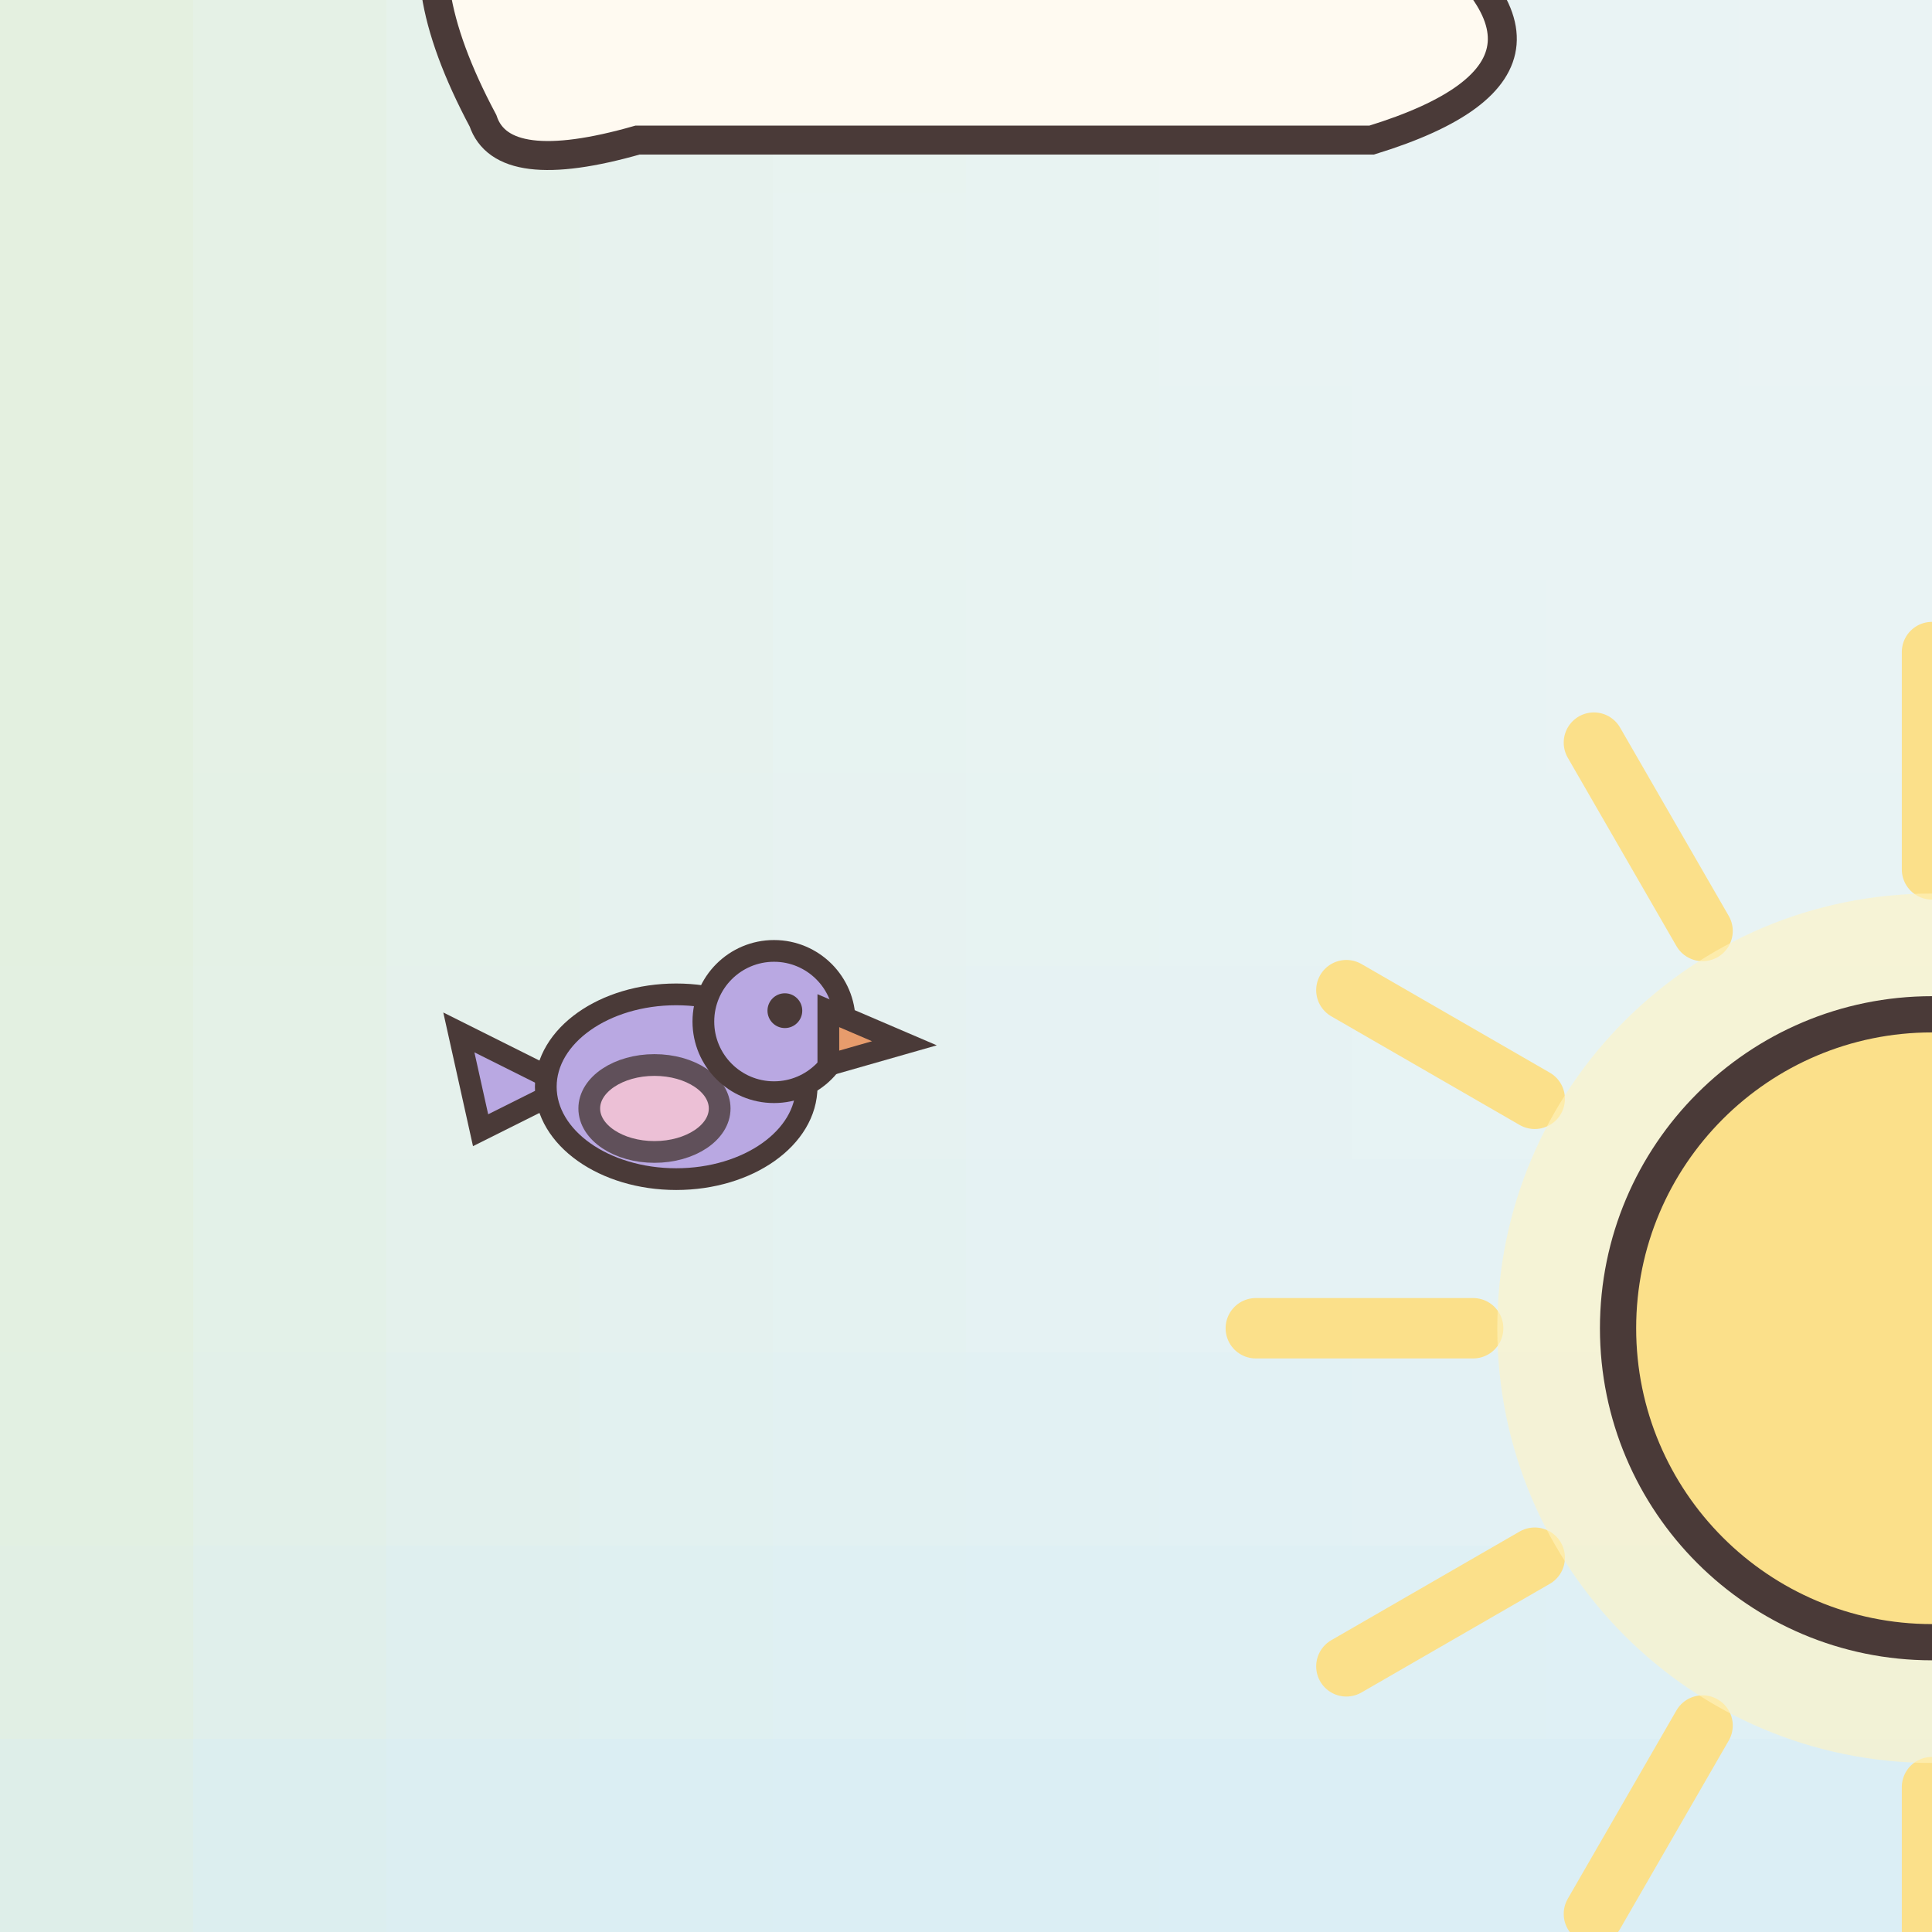
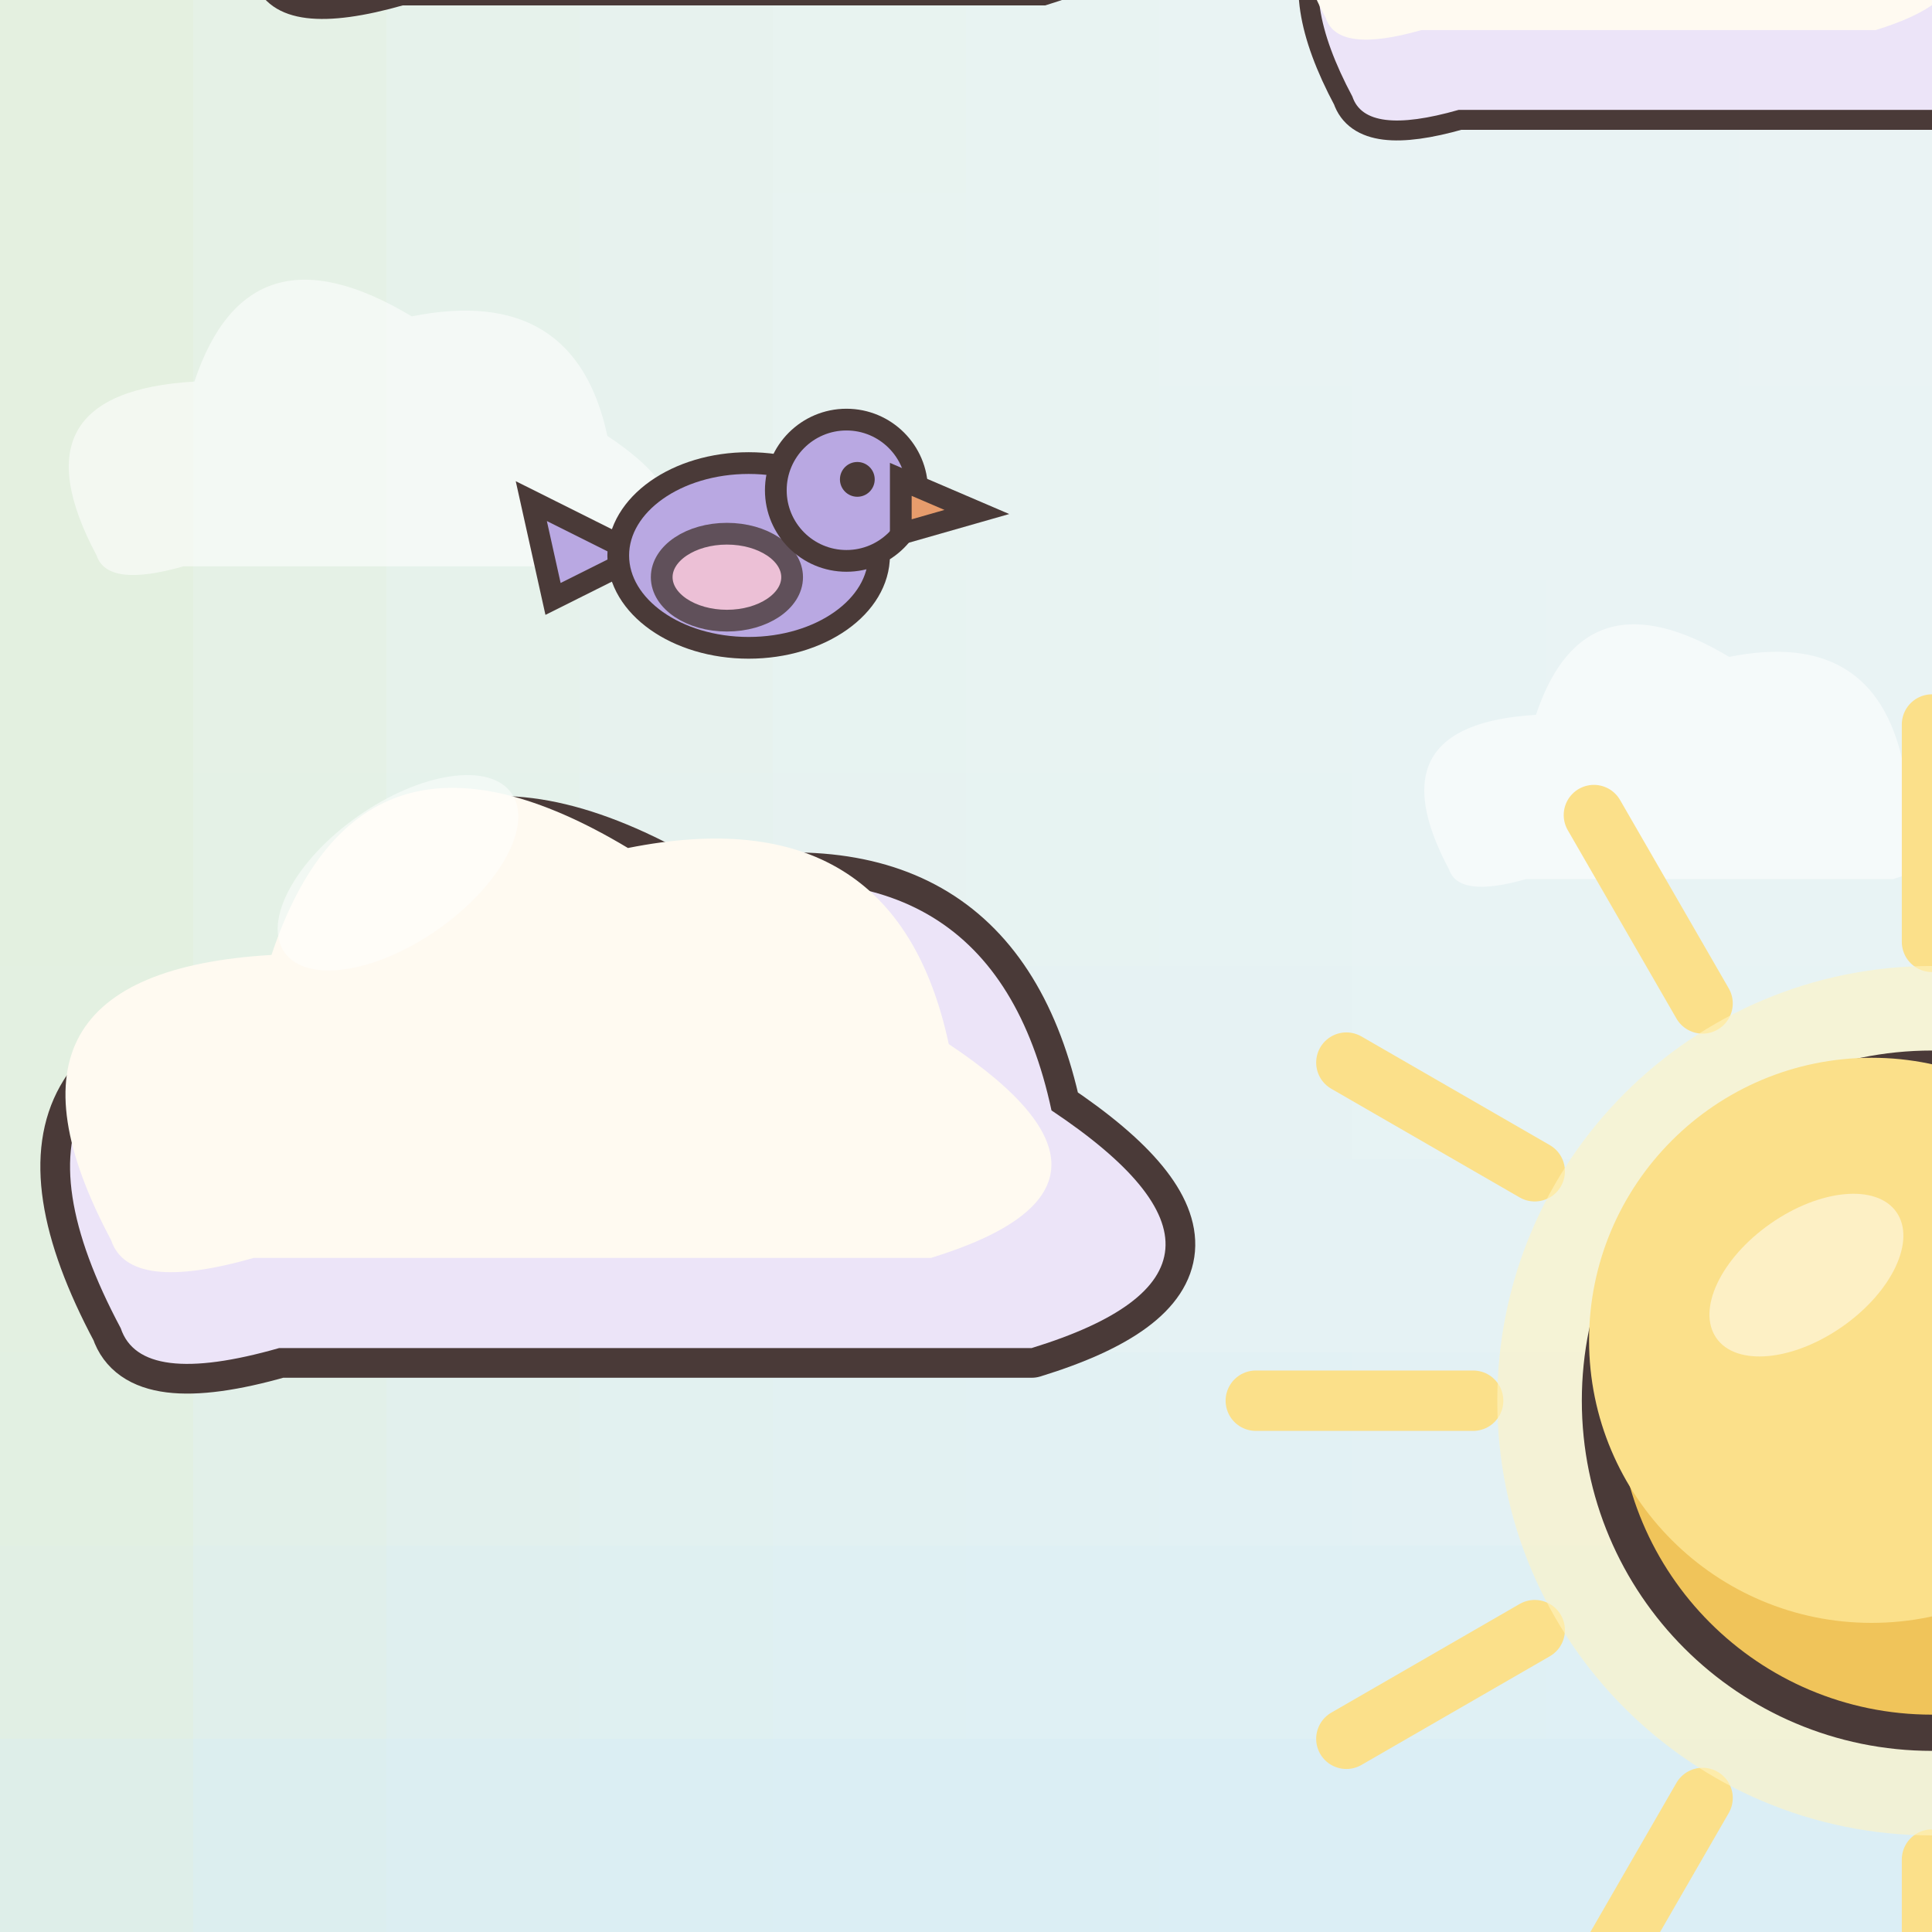
<svg xmlns="http://www.w3.org/2000/svg" width="160" height="160" viewBox="0 160 160 160">
  <rect width="320" height="320" fill="#eef7fb" />
  <rect x="0" y="0" width="17" height="17" fill="#d8e7e8" />
  <rect x="16" y="0" width="17" height="17" fill="#d4e4ed" />
  <rect x="32" y="0" width="17" height="17" fill="#d3e3f0" />
  <rect x="48" y="0" width="17" height="17" fill="#d2e2f1" />
  <rect x="64" y="0" width="17" height="17" fill="#d1e2f2" />
  <rect x="80" y="0" width="17" height="17" fill="#d1e2f2" />
  <rect x="96" y="0" width="17" height="17" fill="#d1e2f2" />
  <rect x="112" y="0" width="17" height="17" fill="#d1e1f2" />
  <rect x="128" y="0" width="17" height="17" fill="#d1e1f2" />
  <rect x="144" y="0" width="17" height="17" fill="#d1e1f2" />
  <rect x="160" y="0" width="17" height="17" fill="#d1e1f2" />
  <rect x="176" y="0" width="17" height="17" fill="#d1e1f2" />
  <rect x="192" y="0" width="17" height="17" fill="#d1e2f2" />
  <rect x="208" y="0" width="17" height="17" fill="#d2e2f2" />
  <rect x="224" y="0" width="17" height="17" fill="#d2e2f2" />
  <rect x="240" y="0" width="17" height="17" fill="#d3e2f1" />
  <rect x="256" y="0" width="17" height="17" fill="#d4e3f0" />
  <rect x="272" y="0" width="17" height="17" fill="#d6e3ee" />
  <rect x="288" y="0" width="17" height="17" fill="#dbe5eb" />
  <rect x="304" y="0" width="17" height="17" fill="#e4e8e3" />
  <rect x="0" y="16" width="17" height="17" fill="#deebe4" />
  <rect x="16" y="16" width="17" height="17" fill="#dbe9ea" />
  <rect x="32" y="16" width="17" height="17" fill="#d9e8ee" />
  <rect x="48" y="16" width="17" height="17" fill="#d9e7f0" />
  <rect x="64" y="16" width="17" height="17" fill="#d8e7f1" />
  <rect x="80" y="16" width="17" height="17" fill="#d8e7f2" />
  <rect x="96" y="16" width="17" height="17" fill="#d8e7f2" />
  <rect x="112" y="16" width="17" height="17" fill="#d8e6f3" />
  <rect x="128" y="16" width="17" height="17" fill="#d8e6f3" />
  <rect x="144" y="16" width="17" height="17" fill="#d8e6f3" />
  <rect x="160" y="16" width="17" height="17" fill="#d8e6f3" />
  <rect x="176" y="16" width="17" height="17" fill="#d8e6f3" />
  <rect x="192" y="16" width="17" height="17" fill="#d9e6f2" />
  <rect x="208" y="16" width="17" height="17" fill="#d9e7f2" />
  <rect x="224" y="16" width="17" height="17" fill="#dae7f1" />
  <rect x="240" y="16" width="17" height="17" fill="#dbe7f0" />
  <rect x="256" y="16" width="17" height="17" fill="#dde8ee" />
  <rect x="272" y="16" width="17" height="17" fill="#e0e9eb" />
  <rect x="288" y="16" width="17" height="17" fill="#e5eae6" />
  <rect x="304" y="16" width="17" height="17" fill="#eeedde" />
  <rect x="0" y="32" width="17" height="17" fill="#e0ede2" />
  <rect x="16" y="32" width="17" height="17" fill="#dfece8" />
  <rect x="32" y="32" width="17" height="17" fill="#deeced" />
  <rect x="48" y="32" width="17" height="17" fill="#deebef" />
  <rect x="64" y="32" width="17" height="17" fill="#ddebf1" />
  <rect x="80" y="32" width="17" height="17" fill="#ddebf2" />
  <rect x="96" y="32" width="17" height="17" fill="#ddeaf3" />
  <rect x="112" y="32" width="17" height="17" fill="#ddeaf3" />
  <rect x="128" y="32" width="17" height="17" fill="#ddeaf3" />
  <rect x="144" y="32" width="17" height="17" fill="#ddeaf3" />
  <rect x="160" y="32" width="17" height="17" fill="#deeaf3" />
  <rect x="176" y="32" width="17" height="17" fill="#deeaf3" />
  <rect x="192" y="32" width="17" height="17" fill="#deeaf3" />
  <rect x="208" y="32" width="17" height="17" fill="#dfebf2" />
  <rect x="224" y="32" width="17" height="17" fill="#e0ebf1" />
  <rect x="240" y="32" width="17" height="17" fill="#e1ebef" />
  <rect x="256" y="32" width="17" height="17" fill="#e3ebed" />
  <rect x="272" y="32" width="17" height="17" fill="#e6ece9" />
  <rect x="288" y="32" width="17" height="17" fill="#ebede4" />
  <rect x="304" y="32" width="17" height="17" fill="#f3efdb" />
  <rect x="0" y="48" width="17" height="17" fill="#e2eee1" />
  <rect x="16" y="48" width="17" height="17" fill="#e1eee7" />
  <rect x="32" y="48" width="17" height="17" fill="#e1eeec" />
  <rect x="48" y="48" width="17" height="17" fill="#e1edef" />
  <rect x="64" y="48" width="17" height="17" fill="#e1edf1" />
  <rect x="80" y="48" width="17" height="17" fill="#e1edf2" />
  <rect x="96" y="48" width="17" height="17" fill="#e1edf3" />
  <rect x="112" y="48" width="17" height="17" fill="#e1edf3" />
  <rect x="128" y="48" width="17" height="17" fill="#e1edf3" />
  <rect x="144" y="48" width="17" height="17" fill="#e1edf4" />
  <rect x="160" y="48" width="17" height="17" fill="#e2edf3" />
  <rect x="176" y="48" width="17" height="17" fill="#e2edf3" />
  <rect x="192" y="48" width="17" height="17" fill="#e3edf3" />
  <rect x="208" y="48" width="17" height="17" fill="#e3edf2" />
  <rect x="224" y="48" width="17" height="17" fill="#e4edf1" />
  <rect x="240" y="48" width="17" height="17" fill="#e6eeef" />
  <rect x="256" y="48" width="17" height="17" fill="#e8eeec" />
  <rect x="272" y="48" width="17" height="17" fill="#ebeee8" />
  <rect x="288" y="48" width="17" height="17" fill="#efefe2" />
  <rect x="304" y="48" width="17" height="17" fill="#f5f0da" />
  <rect x="0" y="64" width="17" height="17" fill="#e2efe0" />
  <rect x="16" y="64" width="17" height="17" fill="#e3efe7" />
  <rect x="32" y="64" width="17" height="17" fill="#e3efeb" />
  <rect x="48" y="64" width="17" height="17" fill="#e3efee" />
  <rect x="64" y="64" width="17" height="17" fill="#e3eff1" />
  <rect x="80" y="64" width="17" height="17" fill="#e3eff2" />
  <rect x="96" y="64" width="17" height="17" fill="#e4eff3" />
  <rect x="112" y="64" width="17" height="17" fill="#e4eff3" />
  <rect x="128" y="64" width="17" height="17" fill="#e4eff4" />
  <rect x="144" y="64" width="17" height="17" fill="#e4eff4" />
  <rect x="160" y="64" width="17" height="17" fill="#e5eff4" />
  <rect x="176" y="64" width="17" height="17" fill="#e5eff3" />
  <rect x="192" y="64" width="17" height="17" fill="#e5eff3" />
  <rect x="208" y="64" width="17" height="17" fill="#e6eff2" />
  <rect x="224" y="64" width="17" height="17" fill="#e7eff1" />
  <rect x="240" y="64" width="17" height="17" fill="#e8efef" />
  <rect x="256" y="64" width="17" height="17" fill="#eaf0ec" />
  <rect x="272" y="64" width="17" height="17" fill="#edf0e8" />
  <rect x="288" y="64" width="17" height="17" fill="#f1f0e1" />
  <rect x="304" y="64" width="17" height="17" fill="#f7f1d9" />
  <rect x="0" y="80" width="17" height="17" fill="#e3efe0" />
  <rect x="16" y="80" width="17" height="17" fill="#e4f0e6" />
  <rect x="32" y="80" width="17" height="17" fill="#e4f0eb" />
  <rect x="48" y="80" width="17" height="17" fill="#e5f0ee" />
  <rect x="64" y="80" width="17" height="17" fill="#e5f0f0" />
  <rect x="80" y="80" width="17" height="17" fill="#e5f0f2" />
  <rect x="96" y="80" width="17" height="17" fill="#e5f0f3" />
  <rect x="112" y="80" width="17" height="17" fill="#e6f0f3" />
  <rect x="128" y="80" width="17" height="17" fill="#e6f0f4" />
  <rect x="144" y="80" width="17" height="17" fill="#e6f1f4" />
  <rect x="160" y="80" width="17" height="17" fill="#e7f1f4" />
  <rect x="176" y="80" width="17" height="17" fill="#e7f1f3" />
  <rect x="192" y="80" width="17" height="17" fill="#e7f1f3" />
  <rect x="208" y="80" width="17" height="17" fill="#e8f1f2" />
  <rect x="224" y="80" width="17" height="17" fill="#e9f1f0" />
  <rect x="240" y="80" width="17" height="17" fill="#eaf1ee" />
  <rect x="256" y="80" width="17" height="17" fill="#ecf1eb" />
  <rect x="272" y="80" width="17" height="17" fill="#eff1e7" />
  <rect x="288" y="80" width="17" height="17" fill="#f3f1e1" />
  <rect x="304" y="80" width="17" height="17" fill="#f7f1d8" />
  <rect x="0" y="96" width="17" height="17" fill="#e3f0e0" />
  <rect x="16" y="96" width="17" height="17" fill="#e4f0e6" />
  <rect x="32" y="96" width="17" height="17" fill="#e5f1eb" />
  <rect x="48" y="96" width="17" height="17" fill="#e6f1ee" />
  <rect x="64" y="96" width="17" height="17" fill="#e6f1f0" />
  <rect x="80" y="96" width="17" height="17" fill="#e6f1f2" />
  <rect x="96" y="96" width="17" height="17" fill="#e7f1f3" />
  <rect x="112" y="96" width="17" height="17" fill="#e7f1f3" />
  <rect x="128" y="96" width="17" height="17" fill="#e7f1f4" />
  <rect x="144" y="96" width="17" height="17" fill="#e8f1f4" />
  <rect x="160" y="96" width="17" height="17" fill="#e8f2f4" />
  <rect x="176" y="96" width="17" height="17" fill="#e8f2f3" />
  <rect x="192" y="96" width="17" height="17" fill="#e9f2f3" />
  <rect x="208" y="96" width="17" height="17" fill="#e9f2f2" />
  <rect x="224" y="96" width="17" height="17" fill="#eaf2f0" />
  <rect x="240" y="96" width="17" height="17" fill="#ecf2ee" />
  <rect x="256" y="96" width="17" height="17" fill="#edf1eb" />
  <rect x="272" y="96" width="17" height="17" fill="#f0f1e7" />
  <rect x="288" y="96" width="17" height="17" fill="#f3f1e0" />
  <rect x="304" y="96" width="17" height="17" fill="#f8f1d8" />
  <rect x="0" y="112" width="17" height="17" fill="#e3f0e0" />
  <rect x="16" y="112" width="17" height="17" fill="#e4f0e6" />
  <rect x="32" y="112" width="17" height="17" fill="#e5f1eb" />
  <rect x="48" y="112" width="17" height="17" fill="#e6f1ee" />
  <rect x="64" y="112" width="17" height="17" fill="#e7f2f0" />
  <rect x="80" y="112" width="17" height="17" fill="#e7f2f2" />
  <rect x="96" y="112" width="17" height="17" fill="#e7f2f3" />
  <rect x="112" y="112" width="17" height="17" fill="#e8f2f4" />
  <rect x="128" y="112" width="17" height="17" fill="#e8f2f4" />
  <rect x="144" y="112" width="17" height="17" fill="#e8f2f4" />
  <rect x="160" y="112" width="17" height="17" fill="#e9f2f4" />
  <rect x="176" y="112" width="17" height="17" fill="#e9f2f3" />
  <rect x="192" y="112" width="17" height="17" fill="#eaf2f3" />
  <rect x="208" y="112" width="17" height="17" fill="#eaf2f2" />
  <rect x="224" y="112" width="17" height="17" fill="#ebf2f0" />
  <rect x="240" y="112" width="17" height="17" fill="#ecf2ee" />
  <rect x="256" y="112" width="17" height="17" fill="#eef2eb" />
  <rect x="272" y="112" width="17" height="17" fill="#f1f2e7" />
  <rect x="288" y="112" width="17" height="17" fill="#f4f2e0" />
  <rect x="304" y="112" width="17" height="17" fill="#f8f1d8" />
  <rect x="0" y="128" width="17" height="17" fill="#e3f0e0" />
  <rect x="16" y="128" width="17" height="17" fill="#e5f1e6" />
  <rect x="32" y="128" width="17" height="17" fill="#e6f1eb" />
  <rect x="48" y="128" width="17" height="17" fill="#e7f2ee" />
  <rect x="64" y="128" width="17" height="17" fill="#e7f2f0" />
  <rect x="80" y="128" width="17" height="17" fill="#e8f2f2" />
  <rect x="96" y="128" width="17" height="17" fill="#e8f2f3" />
  <rect x="112" y="128" width="17" height="17" fill="#e8f3f4" />
  <rect x="128" y="128" width="17" height="17" fill="#e9f3f4" />
  <rect x="144" y="128" width="17" height="17" fill="#e9f3f4" />
  <rect x="160" y="128" width="17" height="17" fill="#e9f3f4" />
  <rect x="176" y="128" width="17" height="17" fill="#eaf3f4" />
  <rect x="192" y="128" width="17" height="17" fill="#eaf3f3" />
  <rect x="208" y="128" width="17" height="17" fill="#ebf3f2" />
  <rect x="224" y="128" width="17" height="17" fill="#ecf3f0" />
  <rect x="240" y="128" width="17" height="17" fill="#edf2ee" />
  <rect x="256" y="128" width="17" height="17" fill="#eff2eb" />
  <rect x="272" y="128" width="17" height="17" fill="#f1f2e6" />
  <rect x="288" y="128" width="17" height="17" fill="#f4f2e0" />
  <rect x="304" y="128" width="17" height="17" fill="#f8f1d8" />
  <rect x="0" y="144" width="17" height="17" fill="#e3f0e0" />
  <rect x="16" y="144" width="17" height="17" fill="#e5f1e6" />
  <rect x="32" y="144" width="17" height="17" fill="#e6f2eb" />
  <rect x="48" y="144" width="17" height="17" fill="#e7f2ee" />
  <rect x="64" y="144" width="17" height="17" fill="#e8f2f0" />
  <rect x="80" y="144" width="17" height="17" fill="#e8f3f2" />
  <rect x="96" y="144" width="17" height="17" fill="#e8f3f3" />
  <rect x="112" y="144" width="17" height="17" fill="#e9f3f4" />
  <rect x="128" y="144" width="17" height="17" fill="#e9f3f4" />
  <rect x="144" y="144" width="17" height="17" fill="#e9f3f4" />
  <rect x="160" y="144" width="17" height="17" fill="#eaf3f4" />
  <rect x="176" y="144" width="17" height="17" fill="#eaf3f4" />
  <rect x="192" y="144" width="17" height="17" fill="#ebf3f3" />
  <rect x="208" y="144" width="17" height="17" fill="#ebf3f2" />
  <rect x="224" y="144" width="17" height="17" fill="#ecf3f0" />
  <rect x="240" y="144" width="17" height="17" fill="#edf3ee" />
  <rect x="256" y="144" width="17" height="17" fill="#eff3eb" />
  <rect x="272" y="144" width="17" height="17" fill="#f1f2e6" />
  <rect x="288" y="144" width="17" height="17" fill="#f5f2e0" />
  <rect x="304" y="144" width="17" height="17" fill="#f9f2d8" />
  <rect x="0" y="160" width="17" height="17" fill="#e4f0e0" />
  <rect x="16" y="160" width="17" height="17" fill="#e5f1e6" />
  <rect x="32" y="160" width="17" height="17" fill="#e6f2eb" />
  <rect x="48" y="160" width="17" height="17" fill="#e7f2ee" />
  <rect x="64" y="160" width="17" height="17" fill="#e8f3f0" />
  <rect x="80" y="160" width="17" height="17" fill="#e8f3f2" />
  <rect x="96" y="160" width="17" height="17" fill="#e9f3f3" />
  <rect x="112" y="160" width="17" height="17" fill="#e9f3f4" />
  <rect x="128" y="160" width="17" height="17" fill="#e9f3f4" />
  <rect x="144" y="160" width="17" height="17" fill="#eaf3f4" />
  <rect x="160" y="160" width="17" height="17" fill="#eaf3f4" />
  <rect x="176" y="160" width="17" height="17" fill="#eaf3f4" />
  <rect x="192" y="160" width="17" height="17" fill="#ebf3f3" />
  <rect x="208" y="160" width="17" height="17" fill="#ebf3f2" />
  <rect x="224" y="160" width="17" height="17" fill="#ecf3f0" />
  <rect x="240" y="160" width="17" height="17" fill="#eef3ee" />
  <rect x="256" y="160" width="17" height="17" fill="#eff3eb" />
  <rect x="272" y="160" width="17" height="17" fill="#f1f2e6" />
  <rect x="288" y="160" width="17" height="17" fill="#f5f2e0" />
  <rect x="304" y="160" width="17" height="17" fill="#f9f2d8" />
  <rect x="0" y="176" width="17" height="17" fill="#e4f0e0" />
  <rect x="16" y="176" width="17" height="17" fill="#e5f1e6" />
  <rect x="32" y="176" width="17" height="17" fill="#e6f2eb" />
  <rect x="48" y="176" width="17" height="17" fill="#e7f2ee" />
  <rect x="64" y="176" width="17" height="17" fill="#e8f3f1" />
  <rect x="80" y="176" width="17" height="17" fill="#e8f3f2" />
  <rect x="96" y="176" width="17" height="17" fill="#e9f3f3" />
  <rect x="112" y="176" width="17" height="17" fill="#e9f3f4" />
  <rect x="128" y="176" width="17" height="17" fill="#e9f3f4" />
  <rect x="144" y="176" width="17" height="17" fill="#eaf3f4" />
  <rect x="160" y="176" width="17" height="17" fill="#eaf3f4" />
  <rect x="176" y="176" width="17" height="17" fill="#eaf3f4" />
  <rect x="192" y="176" width="17" height="17" fill="#ebf3f3" />
  <rect x="208" y="176" width="17" height="17" fill="#ebf3f2" />
  <rect x="224" y="176" width="17" height="17" fill="#ecf3f1" />
  <rect x="240" y="176" width="17" height="17" fill="#edf3ee" />
  <rect x="256" y="176" width="17" height="17" fill="#eff3eb" />
  <rect x="272" y="176" width="17" height="17" fill="#f1f3e7" />
  <rect x="288" y="176" width="17" height="17" fill="#f5f2e0" />
  <rect x="304" y="176" width="17" height="17" fill="#f9f2d8" />
  <rect x="0" y="192" width="17" height="17" fill="#e4f0e0" />
  <rect x="16" y="192" width="17" height="17" fill="#e5f1e6" />
  <rect x="32" y="192" width="17" height="17" fill="#e6f2eb" />
  <rect x="48" y="192" width="17" height="17" fill="#e7f2ee" />
  <rect x="64" y="192" width="17" height="17" fill="#e8f3f1" />
  <rect x="80" y="192" width="17" height="17" fill="#e8f3f2" />
  <rect x="96" y="192" width="17" height="17" fill="#e8f3f3" />
  <rect x="112" y="192" width="17" height="17" fill="#e9f3f4" />
  <rect x="128" y="192" width="17" height="17" fill="#e9f3f4" />
  <rect x="144" y="192" width="17" height="17" fill="#e9f3f4" />
  <rect x="160" y="192" width="17" height="17" fill="#eaf3f4" />
  <rect x="176" y="192" width="17" height="17" fill="#eaf3f4" />
  <rect x="192" y="192" width="17" height="17" fill="#ebf3f3" />
  <rect x="208" y="192" width="17" height="17" fill="#ebf3f2" />
  <rect x="224" y="192" width="17" height="17" fill="#ecf3f1" />
  <rect x="240" y="192" width="17" height="17" fill="#edf3ee" />
  <rect x="256" y="192" width="17" height="17" fill="#eff3eb" />
  <rect x="272" y="192" width="17" height="17" fill="#f1f3e7" />
  <rect x="288" y="192" width="17" height="17" fill="#f4f2e0" />
  <rect x="304" y="192" width="17" height="17" fill="#f9f2d8" />
  <rect x="0" y="208" width="17" height="17" fill="#e3f0e0" />
  <rect x="16" y="208" width="17" height="17" fill="#e5f1e6" />
  <rect x="32" y="208" width="17" height="17" fill="#e6f2eb" />
  <rect x="48" y="208" width="17" height="17" fill="#e7f2ee" />
  <rect x="64" y="208" width="17" height="17" fill="#e7f3f1" />
  <rect x="80" y="208" width="17" height="17" fill="#e8f3f2" />
  <rect x="96" y="208" width="17" height="17" fill="#e8f3f3" />
  <rect x="112" y="208" width="17" height="17" fill="#e8f3f4" />
  <rect x="128" y="208" width="17" height="17" fill="#e9f3f4" />
  <rect x="144" y="208" width="17" height="17" fill="#e9f3f4" />
  <rect x="160" y="208" width="17" height="17" fill="#e9f3f4" />
  <rect x="176" y="208" width="17" height="17" fill="#eaf3f4" />
  <rect x="192" y="208" width="17" height="17" fill="#eaf3f3" />
  <rect x="208" y="208" width="17" height="17" fill="#ebf3f2" />
  <rect x="224" y="208" width="17" height="17" fill="#ecf3f1" />
  <rect x="240" y="208" width="17" height="17" fill="#edf3ef" />
  <rect x="256" y="208" width="17" height="17" fill="#eef3ec" />
  <rect x="272" y="208" width="17" height="17" fill="#f1f3e7" />
  <rect x="288" y="208" width="17" height="17" fill="#f4f2e0" />
  <rect x="304" y="208" width="17" height="17" fill="#f8f2d8" />
  <rect x="0" y="224" width="17" height="17" fill="#e3f0e0" />
  <rect x="16" y="224" width="17" height="17" fill="#e4f1e6" />
  <rect x="32" y="224" width="17" height="17" fill="#e5f2eb" />
  <rect x="48" y="224" width="17" height="17" fill="#e6f2ef" />
  <rect x="64" y="224" width="17" height="17" fill="#e7f2f1" />
  <rect x="80" y="224" width="17" height="17" fill="#e7f3f2" />
  <rect x="96" y="224" width="17" height="17" fill="#e7f3f3" />
  <rect x="112" y="224" width="17" height="17" fill="#e8f3f4" />
  <rect x="128" y="224" width="17" height="17" fill="#e8f3f4" />
  <rect x="144" y="224" width="17" height="17" fill="#e8f3f4" />
  <rect x="160" y="224" width="17" height="17" fill="#e9f3f4" />
  <rect x="176" y="224" width="17" height="17" fill="#e9f3f4" />
  <rect x="192" y="224" width="17" height="17" fill="#e9f3f3" />
  <rect x="208" y="224" width="17" height="17" fill="#eaf3f2" />
  <rect x="224" y="224" width="17" height="17" fill="#ebf3f1" />
  <rect x="240" y="224" width="17" height="17" fill="#ecf3ef" />
  <rect x="256" y="224" width="17" height="17" fill="#eef3ec" />
  <rect x="272" y="224" width="17" height="17" fill="#f0f2e7" />
  <rect x="288" y="224" width="17" height="17" fill="#f4f2e1" />
  <rect x="304" y="224" width="17" height="17" fill="#f8f2d9" />
  <rect x="0" y="240" width="17" height="17" fill="#e3f0e1" />
  <rect x="16" y="240" width="17" height="17" fill="#e4f1e7" />
  <rect x="32" y="240" width="17" height="17" fill="#e5f1ec" />
  <rect x="48" y="240" width="17" height="17" fill="#e5f2ef" />
  <rect x="64" y="240" width="17" height="17" fill="#e6f2f1" />
  <rect x="80" y="240" width="17" height="17" fill="#e6f2f3" />
  <rect x="96" y="240" width="17" height="17" fill="#e6f2f3" />
  <rect x="112" y="240" width="17" height="17" fill="#e7f3f4" />
  <rect x="128" y="240" width="17" height="17" fill="#e7f3f4" />
  <rect x="144" y="240" width="17" height="17" fill="#e7f3f4" />
  <rect x="160" y="240" width="17" height="17" fill="#e7f3f4" />
  <rect x="176" y="240" width="17" height="17" fill="#e8f3f4" />
  <rect x="192" y="240" width="17" height="17" fill="#e8f3f3" />
  <rect x="208" y="240" width="17" height="17" fill="#e9f3f2" />
  <rect x="224" y="240" width="17" height="17" fill="#eaf3f1" />
  <rect x="240" y="240" width="17" height="17" fill="#ebf2ef" />
  <rect x="256" y="240" width="17" height="17" fill="#edf2ec" />
  <rect x="272" y="240" width="17" height="17" fill="#eff2e8" />
  <rect x="288" y="240" width="17" height="17" fill="#f3f2e2" />
  <rect x="304" y="240" width="17" height="17" fill="#f7f1d9" />
  <rect x="0" y="256" width="17" height="17" fill="#e3f0e1" />
  <rect x="16" y="256" width="17" height="17" fill="#e3f1e8" />
  <rect x="32" y="256" width="17" height="17" fill="#e4f1ec" />
  <rect x="48" y="256" width="17" height="17" fill="#e4f1ef" />
  <rect x="64" y="256" width="17" height="17" fill="#e4f2f1" />
  <rect x="80" y="256" width="17" height="17" fill="#e5f2f3" />
  <rect x="96" y="256" width="17" height="17" fill="#e5f2f4" />
  <rect x="112" y="256" width="17" height="17" fill="#e5f2f4" />
  <rect x="128" y="256" width="17" height="17" fill="#e5f2f4" />
  <rect x="144" y="256" width="17" height="17" fill="#e5f2f4" />
  <rect x="160" y="256" width="17" height="17" fill="#e6f2f4" />
  <rect x="176" y="256" width="17" height="17" fill="#e6f2f4" />
  <rect x="192" y="256" width="17" height="17" fill="#e6f2f4" />
  <rect x="208" y="256" width="17" height="17" fill="#e7f2f3" />
  <rect x="224" y="256" width="17" height="17" fill="#e8f2f2" />
  <rect x="240" y="256" width="17" height="17" fill="#e9f2f0" />
  <rect x="256" y="256" width="17" height="17" fill="#ebf2ed" />
  <rect x="272" y="256" width="17" height="17" fill="#edf2e9" />
  <rect x="288" y="256" width="17" height="17" fill="#f1f2e3" />
  <rect x="304" y="256" width="17" height="17" fill="#f6f1da" />
  <rect x="0" y="272" width="17" height="17" fill="#e2f0e2" />
  <rect x="16" y="272" width="17" height="17" fill="#e2f0e9" />
  <rect x="32" y="272" width="17" height="17" fill="#e2f0ed" />
  <rect x="48" y="272" width="17" height="17" fill="#e2f1f0" />
  <rect x="64" y="272" width="17" height="17" fill="#e2f1f2" />
  <rect x="80" y="272" width="17" height="17" fill="#e2f1f3" />
  <rect x="96" y="272" width="17" height="17" fill="#e2f1f4" />
  <rect x="112" y="272" width="17" height="17" fill="#e3f1f4" />
  <rect x="128" y="272" width="17" height="17" fill="#e3f1f4" />
  <rect x="144" y="272" width="17" height="17" fill="#e3f1f5" />
  <rect x="160" y="272" width="17" height="17" fill="#e3f1f4" />
  <rect x="176" y="272" width="17" height="17" fill="#e3f1f4" />
  <rect x="192" y="272" width="17" height="17" fill="#e4f1f4" />
  <rect x="208" y="272" width="17" height="17" fill="#e4f1f3" />
  <rect x="224" y="272" width="17" height="17" fill="#e5f1f2" />
  <rect x="240" y="272" width="17" height="17" fill="#e6f1f1" />
  <rect x="256" y="272" width="17" height="17" fill="#e8f1ee" />
  <rect x="272" y="272" width="17" height="17" fill="#eaf1ea" />
  <rect x="288" y="272" width="17" height="17" fill="#eff1e4" />
  <rect x="304" y="272" width="17" height="17" fill="#f5f1db" />
  <rect x="0" y="288" width="17" height="17" fill="#e1efe4" />
  <rect x="16" y="288" width="17" height="17" fill="#e0efeb" />
  <rect x="32" y="288" width="17" height="17" fill="#dfefef" />
  <rect x="48" y="288" width="17" height="17" fill="#dff0f1" />
  <rect x="64" y="288" width="17" height="17" fill="#dff0f3" />
  <rect x="80" y="288" width="17" height="17" fill="#dff0f4" />
  <rect x="96" y="288" width="17" height="17" fill="#dff0f4" />
  <rect x="112" y="288" width="17" height="17" fill="#dff0f4" />
  <rect x="128" y="288" width="17" height="17" fill="#dff0f5" />
  <rect x="144" y="288" width="17" height="17" fill="#dff0f5" />
  <rect x="160" y="288" width="17" height="17" fill="#e0f0f5" />
  <rect x="176" y="288" width="17" height="17" fill="#e0f0f4" />
  <rect x="192" y="288" width="17" height="17" fill="#e0f0f4" />
  <rect x="208" y="288" width="17" height="17" fill="#e0f0f4" />
  <rect x="224" y="288" width="17" height="17" fill="#e1f0f3" />
  <rect x="240" y="288" width="17" height="17" fill="#e2f0f2" />
  <rect x="256" y="288" width="17" height="17" fill="#e4f0f0" />
  <rect x="272" y="288" width="17" height="17" fill="#e6f0ed" />
  <rect x="288" y="288" width="17" height="17" fill="#eaf0e7" />
  <rect x="304" y="288" width="17" height="17" fill="#f1f0de" />
  <rect x="0" y="304" width="17" height="17" fill="#deeee9" />
  <rect x="16" y="304" width="17" height="17" fill="#dceeef" />
  <rect x="32" y="304" width="17" height="17" fill="#dceef2" />
  <rect x="48" y="304" width="17" height="17" fill="#dbeef3" />
  <rect x="64" y="304" width="17" height="17" fill="#dbeef4" />
  <rect x="80" y="304" width="17" height="17" fill="#dbeef4" />
  <rect x="96" y="304" width="17" height="17" fill="#dbeef5" />
  <rect x="112" y="304" width="17" height="17" fill="#dbeef5" />
  <rect x="128" y="304" width="17" height="17" fill="#dbeef5" />
  <rect x="144" y="304" width="17" height="17" fill="#dbeef5" />
  <rect x="160" y="304" width="17" height="17" fill="#dbeef5" />
  <rect x="176" y="304" width="17" height="17" fill="#dbeef5" />
  <rect x="192" y="304" width="17" height="17" fill="#dbeef5" />
  <rect x="208" y="304" width="17" height="17" fill="#dceef4" />
  <rect x="224" y="304" width="17" height="17" fill="#dceef4" />
  <rect x="240" y="304" width="17" height="17" fill="#ddeef3" />
  <rect x="256" y="304" width="17" height="17" fill="#deeef2" />
  <rect x="272" y="304" width="17" height="17" fill="#dfeef0" />
  <rect x="288" y="304" width="17" height="17" fill="#e3efec" />
  <rect x="304" y="304" width="17" height="17" fill="#eaefe4" />
-   <g transform="translate(100 4) scale(0.85)">
-     <path transform="translate(-215 -45)" d="M215 45a50 50 0 1 0 48 70a40 40 0 1 1-48-70Z" fill="#fff4c2" stroke="#4a3a38" stroke-width="3" />
-   </g>
+   <path transform="translate(26 52) scale(0.5) translate(-30 -80)" d="M30 80Q14 50 48 48Q58 18 88 36Q118 30 124 58Q148 74 122 82H46Q32 86 30 80Z" fill="#ffffff" opacity=".55" />
+   <path transform="translate(196 36) scale(0.45) translate(-30 -80)" d="M30 80Q14 50 48 48Q58 18 88 36Q118 30 124 58Q148 74 122 82H46Q32 86 30 80Z" fill="#ffffff" opacity=".55" />
+   <path transform="translate(240 150) scale(0.5) translate(-30 -80)" d="M30 80Q14 50 48 48Q58 18 88 36Q118 30 124 58Q148 74 122 82H46Q32 86 30 80Z" fill="#ffffff" opacity=".55" />
+   <path transform="translate(8 206) scale(0.45) translate(-30 -80)" d="M30 80Q14 50 48 48Q58 18 88 36Q118 30 124 58Q148 74 122 82H46Q32 86 30 80Z" fill="#ffffff" opacity=".55" />
+   <path transform="translate(120 232) scale(0.4) translate(-30 -80)" d="M30 80Q14 50 48 48Q58 18 88 36Q118 30 124 58Q148 74 122 82H46Q32 86 30 80Z" fill="#ffffff" opacity=".55" />
+   <g transform="translate(206 108) scale(0.7)">
+     <path transform="translate(-30 -80)" d="M30 80Q14 50 48 48Q58 18 88 36Q118 30 124 58Q148 74 122 82H46Q32 86 30 80Z" fill="#fffaf1" stroke="#4a3a38" stroke-width="3" />
+   </g>
+   <g transform="translate(22 158) scale(0.7)">
+     <path transform="translate(-30 -80)" d="M30 80Q14 50 48 48Q58 18 88 36Q118 30 124 58Q148 74 122 82H46Q32 86 30 80Z" fill="#fffaf1" stroke="#4a3a38" stroke-width="3" />
+   </g>
+   <g stroke="#4a3a38" stroke-width="6" stroke-linejoin="round" fill="#4a3a38">
+     <path transform="translate(10 270) scale(0.82) translate(-30 -80)" d="M30 80Q14 50 48 48Q58 18 88 36Q118 30 124 58Q148 74 122 82H46Q32 86 30 80Z" />
+   </g>
+   <g fill="#ece4f8">
+     <path transform="translate(10 270) scale(0.82) translate(-30 -80)" d="M30 80Q14 50 48 48Q58 18 88 36Q118 30 124 58Q148 74 122 82H46Q32 86 30 80Z" />
+   </g>
+   <g fill="#fffaf1" transform="translate(0.2 19.7) scale(0.9)">
+     <path transform="translate(10 270) scale(0.82) translate(-30 -80)" d="M30 80Q14 50 48 48Q58 18 88 36Q118 30 124 58Q148 74 122 82H46Q32 86 30 80Z" />
+   </g>
+   <ellipse cx="32.96" cy="232.28" rx="11.48" ry="5.74" fill="#fff" opacity=".5" transform="rotate(-35 32.96 232.28)" />
+   <g stroke="#4a3a38" stroke-width="6" stroke-linejoin="round" fill="#4a3a38">
+     <path transform="translate(222 272) scale(0.78) translate(-30 -80)" d="M30 80Q14 50 48 48Q58 18 88 36Q118 30 124 58Q148 74 122 82H46Q32 86 30 80Z" />
+   </g>
+   <g fill="#ece4f8">
+     <path transform="translate(222 272) scale(0.78) translate(-30 -80)" d="M30 80Q14 50 48 48Q58 18 88 36Q118 30 124 58Q148 74 122 82H46Q32 86 30 80Z" />
+   </g>
+   <g fill="#fffaf1" transform="translate(21.2 20.0) scale(0.9)">
+     <path transform="translate(222 272) scale(0.78) translate(-30 -80)" d="M30 80Q14 50 48 48Q58 18 88 36Q118 30 124 58Q148 74 122 82H46Q32 86 30 80Z" />
+   </g>
+   <ellipse cx="243.84" cy="236.12" rx="10.92" ry="5.46" fill="#fff" opacity=".5" transform="rotate(-35 243.84 236.12)" />
+   <g stroke="#4a3a38" stroke-width="6" stroke-linejoin="round" fill="#4a3a38">
+     <path transform="translate(112 168) scale(0.55) translate(-30 -80)" d="M30 80Q14 50 48 48Q58 18 88 36Q118 30 124 58Q148 74 122 82H46Q32 86 30 80Z" />
+   </g>
+   <g fill="#ece4f8">
+     <path transform="translate(112 168) scale(0.55) translate(-30 -80)" d="M30 80Q14 50 48 48Q58 18 88 36Q118 30 124 58Q148 74 122 82H46Q32 86 30 80Z" />
+   </g>
+   <g fill="#fffaf1" transform="translate(9.0 10.3) scale(0.9)">
+     <path transform="translate(112 168) scale(0.55) translate(-30 -80)" d="M30 80Q14 50 48 48Q58 18 88 36Q118 30 124 58Q148 74 122 82H46Q32 86 30 80Z" />
+   </g>
+   <ellipse cx="127.4" cy="142.7" rx="7.7" ry="3.85" fill="#fff" opacity=".5" transform="rotate(-35 127.4 142.7)" />
+   <g stroke="#4a3a38" stroke-width="6" stroke-linejoin="round" fill="#4a3a38">
+     <path transform="translate(100 4) scale(0.85) translate(-215 -45)" d="M215 45a50 50 0 1 0 48 70a40 40 0 1 1-48-70Z" />
+   </g>
+   <g fill="#fbe08a">
+     <path transform="translate(100 4) scale(0.85) translate(-215 -45)" d="M215 45a50 50 0 1 0 48 70a40 40 0 1 1-48-70Z" />
+   </g>
+   <g fill="#fff4c2" transform="translate(5.2 -1.4) scale(0.9)">
+     <path transform="translate(100 4) scale(0.85) translate(-215 -45)" d="M215 45a50 50 0 1 0 48 70a40 40 0 1 1-48-70Z" />
+   </g>
+   <ellipse cx="81.3" cy="21" rx="7.65" ry="4.25" fill="#fff" opacity=".5" transform="rotate(-35 81.3 21)" />
  <path d="M40.0 33.0L41.9 37.5L46.7 37.8L43.0 41.0L44.1 45.7L40.0 43.1L35.9 45.7L37.0 41.0L33.3 37.8L38.1 37.5Z" fill="#fff4c2" stroke="#4a3a38" stroke-width="2" stroke-linejoin="round" />
  <path d="M270.0 34.0L271.6 37.8L275.7 38.1L272.6 40.8L273.5 44.9L270.0 42.7L266.5 44.9L267.4 40.8L264.3 38.1L268.4 37.8Z" fill="#fff4c2" stroke="#4a3a38" stroke-width="2" stroke-linejoin="round" />
  <path d="M60.0 105.0L61.3 108.2L64.8 108.5L62.1 110.7L62.9 114.0L60.0 112.3L57.1 114.0L57.9 110.7L55.2 108.5L58.7 108.2Z" fill="#fff4c2" stroke="#4a3a38" stroke-width="2" stroke-linejoin="round" />
  <path d="M250.0 94.0L251.6 97.8L255.7 98.1L252.6 100.8L253.5 104.9L250.0 102.7L246.5 104.9L247.4 100.8L244.3 98.1L248.4 97.8Z" fill="#fff4c2" stroke="#4a3a38" stroke-width="2" stroke-linejoin="round" />
  <path d="M160.0 25.0L161.3 28.2L164.8 28.5L162.1 30.7L162.9 34.0L160.0 32.3L157.1 34.0L157.9 30.7L155.2 28.5L158.7 28.2Z" fill="#fff4c2" stroke="#4a3a38" stroke-width="2" stroke-linejoin="round" />
  <path d="M20.0 76.0L21.1 78.5L23.8 78.8L21.7 80.6L22.4 83.2L20.0 81.8L17.6 83.2L18.3 80.6L16.2 78.8L18.9 78.5Z" fill="#fff4c2" stroke="#4a3a38" stroke-width="2" stroke-linejoin="round" />
  <path d="M300.0 86.0L301.1 88.5L303.8 88.8L301.7 90.6L302.4 93.2L300.0 91.8L297.6 93.2L298.3 90.6L296.2 88.8L298.9 88.5Z" fill="#fff4c2" stroke="#4a3a38" stroke-width="2" stroke-linejoin="round" />
-   <g transform="translate(40 170) scale(0.8)">
-     <path transform="translate(-30 -80)" d="M30 80Q14 50 48 48Q58 18 88 36Q118 30 124 58Q148 74 122 82H46Q32 86 30 80Z" fill="#fffaf1" stroke="#4a3a38" stroke-width="3" />
-   </g>
-   <g transform="translate(206 156) scale(0.9)">
-     <path transform="translate(-30 -80)" d="M30 80Q14 50 48 48Q58 18 88 36Q118 30 124 58Q148 74 122 82H46Q32 86 30 80Z" fill="#fffaf1" stroke="#4a3a38" stroke-width="3" />
-   </g>
-   <path d="M198.0 270.0L216.0 270.0" fill="none" stroke="#fbe08a" stroke-width="5" stroke-linecap="round" stroke-linejoin="round" />
-   <path d="M192.9 289.0L208.5 298.0" fill="none" stroke="#fbe08a" stroke-width="5" stroke-linecap="round" stroke-linejoin="round" />
-   <path d="M179.0 302.9L188.0 318.5" fill="none" stroke="#fbe08a" stroke-width="5" stroke-linecap="round" stroke-linejoin="round" />
-   <path d="M160.0 308.0L160.0 326.0" fill="none" stroke="#fbe08a" stroke-width="5" stroke-linecap="round" stroke-linejoin="round" />
-   <path d="M141.0 302.9L132.0 318.5" fill="none" stroke="#fbe08a" stroke-width="5" stroke-linecap="round" stroke-linejoin="round" />
-   <path d="M127.1 289.0L111.5 298.0" fill="none" stroke="#fbe08a" stroke-width="5" stroke-linecap="round" stroke-linejoin="round" />
-   <path d="M122.0 270.0L104.0 270.0" fill="none" stroke="#fbe08a" stroke-width="5" stroke-linecap="round" stroke-linejoin="round" />
-   <path d="M127.1 251.0L111.5 242.0" fill="none" stroke="#fbe08a" stroke-width="5" stroke-linecap="round" stroke-linejoin="round" />
-   <path d="M141.0 237.1L132.0 221.5" fill="none" stroke="#fbe08a" stroke-width="5" stroke-linecap="round" stroke-linejoin="round" />
-   <path d="M160.0 232.0L160.0 214.0" fill="none" stroke="#fbe08a" stroke-width="5" stroke-linecap="round" stroke-linejoin="round" />
-   <path d="M179.0 237.1L188.0 221.5" fill="none" stroke="#fbe08a" stroke-width="5" stroke-linecap="round" stroke-linejoin="round" />
-   <path d="M192.9 251.0L208.5 242.0" fill="none" stroke="#fbe08a" stroke-width="5" stroke-linecap="round" stroke-linejoin="round" />
-   <circle cx="160" cy="270" r="36" fill="#fff4c2" opacity=".6" />
-   <circle cx="160" cy="270" r="26" fill="#fbe08a" stroke="#4a3a38" stroke-width="3" />
-   <g transform="translate(262 230) scale(0.9)">
+   <path d="M198.0 276.0L216.0 276.0" fill="none" stroke="#fbe08a" stroke-width="5" stroke-linecap="round" stroke-linejoin="round" />
+   <path d="M192.9 295.0L208.5 304.0" fill="none" stroke="#fbe08a" stroke-width="5" stroke-linecap="round" stroke-linejoin="round" />
+   <path d="M179.0 308.9L188.0 324.5" fill="none" stroke="#fbe08a" stroke-width="5" stroke-linecap="round" stroke-linejoin="round" />
+   <path d="M160.0 314.0L160.0 332.0" fill="none" stroke="#fbe08a" stroke-width="5" stroke-linecap="round" stroke-linejoin="round" />
+   <path d="M141.0 308.9L132.0 324.5" fill="none" stroke="#fbe08a" stroke-width="5" stroke-linecap="round" stroke-linejoin="round" />
+   <path d="M127.1 295.0L111.5 304.0" fill="none" stroke="#fbe08a" stroke-width="5" stroke-linecap="round" stroke-linejoin="round" />
+   <path d="M122.0 276.0L104.0 276.0" fill="none" stroke="#fbe08a" stroke-width="5" stroke-linecap="round" stroke-linejoin="round" />
+   <path d="M127.1 257.0L111.5 248.0" fill="none" stroke="#fbe08a" stroke-width="5" stroke-linecap="round" stroke-linejoin="round" />
+   <path d="M141.0 243.1L132.0 227.5" fill="none" stroke="#fbe08a" stroke-width="5" stroke-linecap="round" stroke-linejoin="round" />
+   <path d="M160.0 238.0L160.0 220.0" fill="none" stroke="#fbe08a" stroke-width="5" stroke-linecap="round" stroke-linejoin="round" />
+   <path d="M179.0 243.1L188.0 227.5" fill="none" stroke="#fbe08a" stroke-width="5" stroke-linecap="round" stroke-linejoin="round" />
+   <path d="M192.9 257.0L208.5 248.0" fill="none" stroke="#fbe08a" stroke-width="5" stroke-linecap="round" stroke-linejoin="round" />
+   <circle cx="160" cy="276" r="36" fill="#fff4c2" opacity=".6" />
+   <g stroke="#4a3a38" stroke-width="6" stroke-linejoin="round" fill="#4a3a38">
+     <circle cx="160" cy="276" r="26" />
+   </g>
+   <g fill="#f0c45a">
+     <circle cx="160" cy="276" r="26" />
+   </g>
+   <g fill="#fbe08a" transform="translate(11.0 22.6) scale(0.9)">
+     <circle cx="160" cy="276" r="26" />
+   </g>
+   <ellipse cx="149.6" cy="265.6" rx="9.1" ry="5.2" fill="#fff" opacity=".5" transform="rotate(-35 149.6 265.6)" />
+   <g transform="translate(252 196) scale(0.9)">
    <g transform="scale(-1 1)">
      <path d="M-10 0L-20 -5L-18 4Z" fill="#f4a9bd" stroke="#4a3a38" stroke-width="2" />
      <ellipse rx="12" ry="8.5" fill="#f4a9bd" stroke="#4a3a38" stroke-width="2" />
      <circle cx="9" cy="-6" r="6.5" fill="#f4a9bd" stroke="#4a3a38" stroke-width="2" />
      <path d="M14 -7L21 -4L14 -2Z" fill="#e79c6c" stroke="#4a3a38" stroke-width="2" />
      <ellipse cx="-2" cy="2" rx="6" ry="4" fill="#f9c6d3" stroke="#4a3a38" stroke-width="2" opacity=".8" />
      <circle cx="10" cy="-7" r="1.6" fill="#4a3a38" />
    </g>
  </g>
-   <g transform="translate(56 250) scale(0.9)">
+   <g transform="translate(62 206) scale(0.9)">
    <g transform="scale(1 1)">
      <path d="M-10 0L-20 -5L-18 4Z" fill="#b9a8e2" stroke="#4a3a38" stroke-width="2" />
      <ellipse rx="12" ry="8.5" fill="#b9a8e2" stroke="#4a3a38" stroke-width="2" />
      <circle cx="9" cy="-6" r="6.5" fill="#b9a8e2" stroke="#4a3a38" stroke-width="2" />
      <path d="M14 -7L21 -4L14 -2Z" fill="#e79c6c" stroke="#4a3a38" stroke-width="2" />
      <ellipse cx="-2" cy="2" rx="6" ry="4" fill="#f9c6d3" stroke="#4a3a38" stroke-width="2" opacity=".8" />
      <circle cx="10" cy="-7" r="1.6" fill="#4a3a38" />
    </g>
  </g>
</svg>
